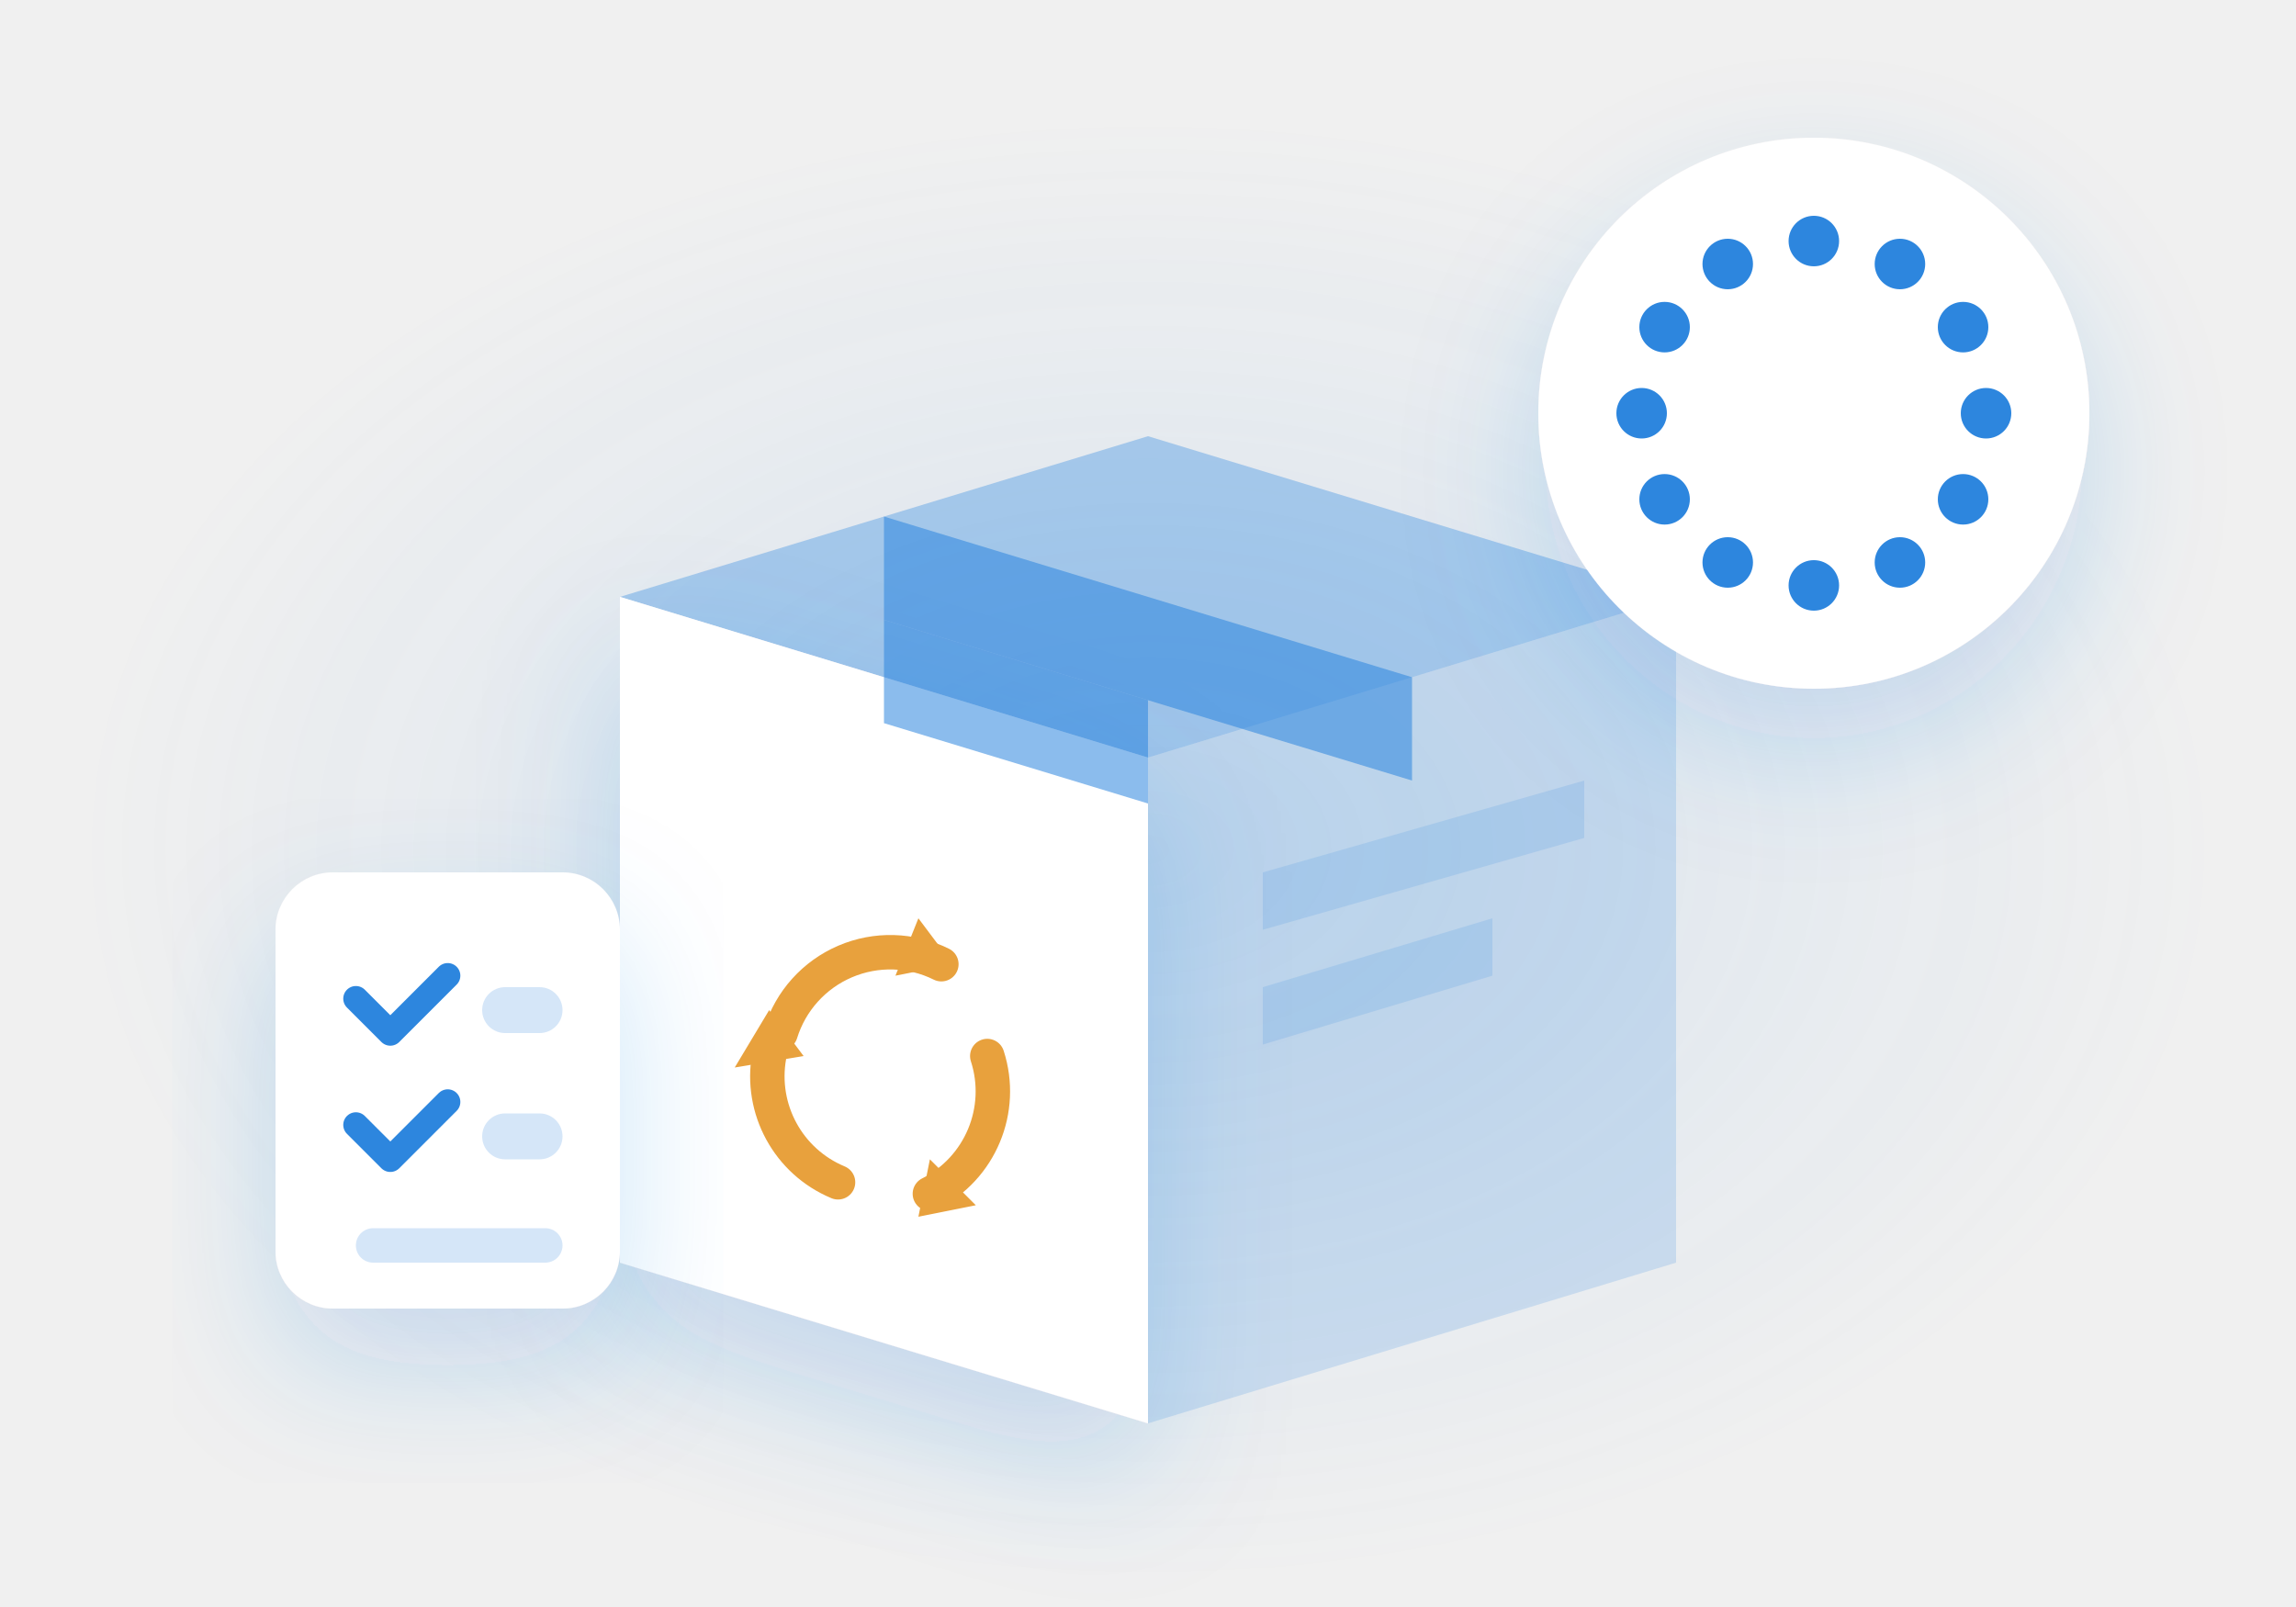
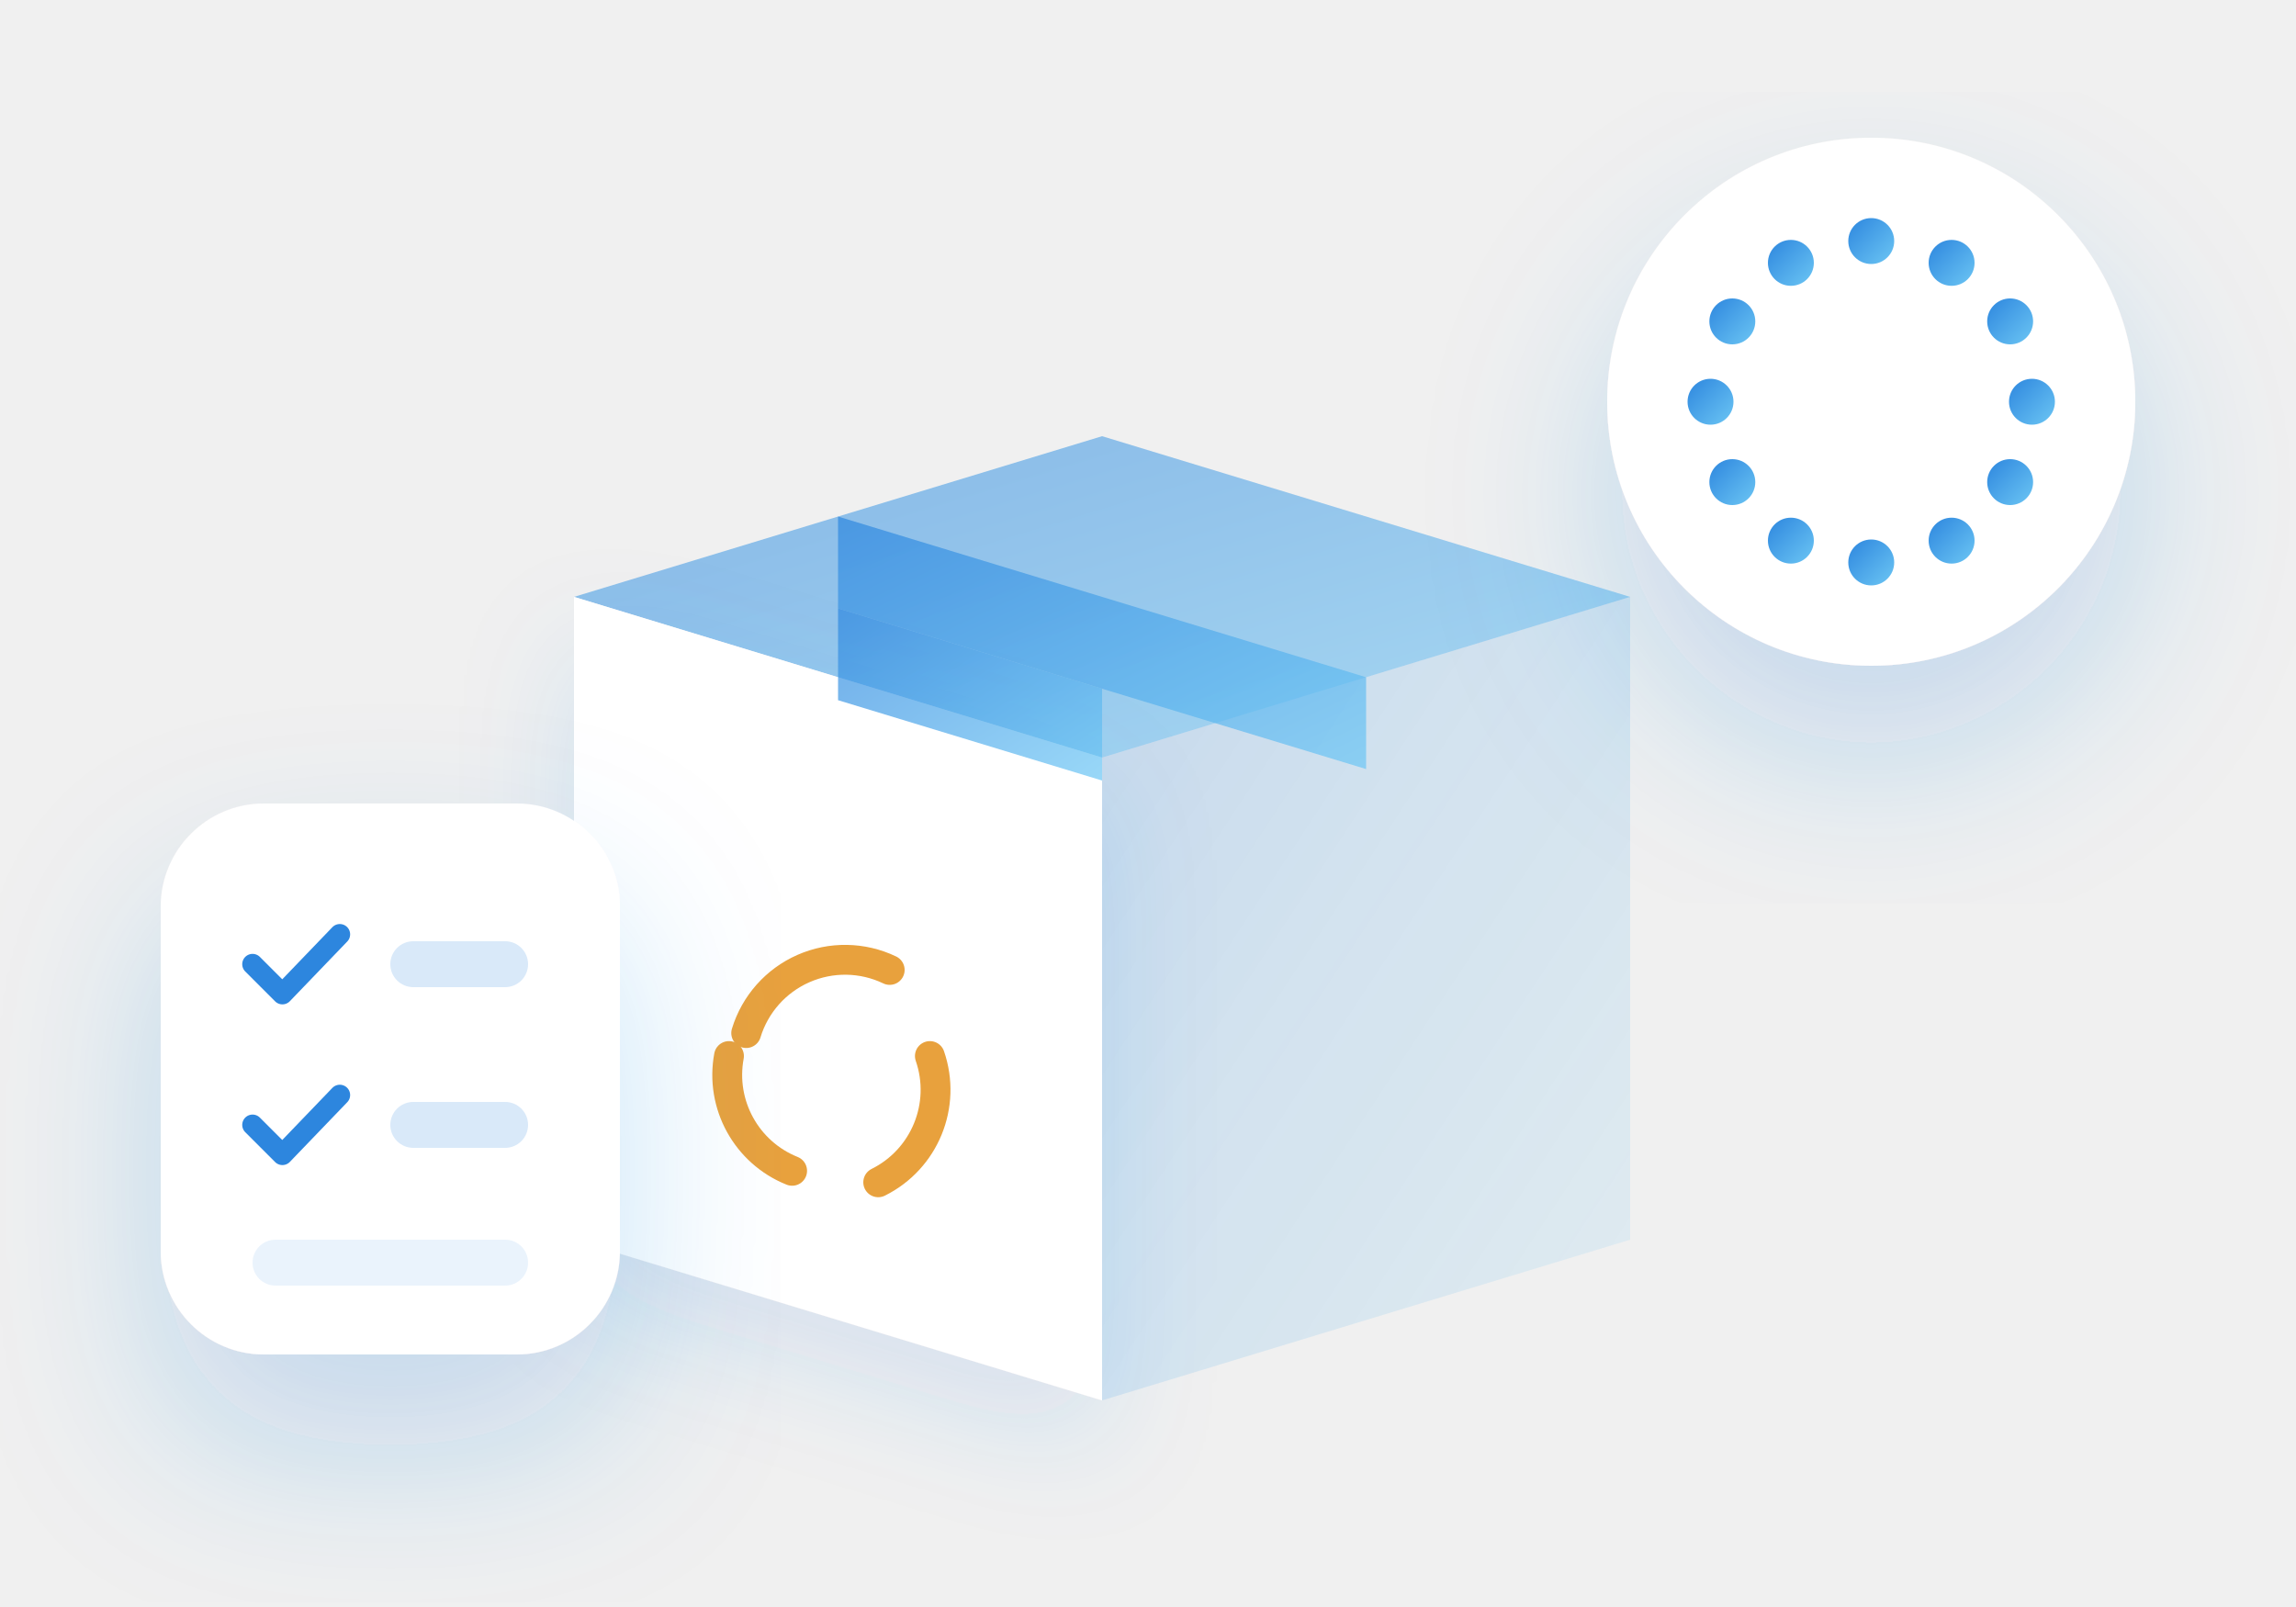
<svg xmlns="http://www.w3.org/2000/svg" viewBox="0 0 200 140" role="img" aria-label="EUの包装規則に対応する梱包箱のイラスト">
  <defs>
-     <radialGradient id="bg" cx=".5" cy=".5" r=".5">
-       <stop offset="0" stop-color="#2d86de" stop-opacity=".13" />
-       <stop offset="1" stop-color="#2d86de" stop-opacity="0" />
-     </radialGradient>
-     <filter id="sh" x="-30%" y="-30%" width="160%" height="170%">
-       <feDropShadow dx="0" dy="5" stdDeviation="6" flood-color="#2d86de" flood-opacity=".2" />
+     <linearGradient id="g" x1="0" y1="0" x2="1" y2="1">
+       <stop offset="0" stop-color="#2d86de" />
+       <stop offset="1" stop-color="#6cc6f4" />
+     </linearGradient>
+     <linearGradient id="gs" x1="0" y1="0" x2="1" y2="1">
+       <stop offset="0" stop-color="#2d86de" stop-opacity=".22" />
+       <stop offset="1" stop-color="#6cc6f4" stop-opacity=".12" />
+     </linearGradient>
+     <filter id="s1" x="-25%" y="-25%" width="150%" height="160%">
+       <feDropShadow dx="0" dy="4" stdDeviation="5" flood-color="#2d86de" flood-opacity=".14" />
+     </filter>
+     <filter id="s2" x="-35%" y="-35%" width="170%" height="180%">
+       <feDropShadow dx="0" dy="8" stdDeviation="8" flood-color="#2d86de" flood-opacity=".22" />
    </filter>
  </defs>
-   <ellipse cx="100" cy="74" rx="92" ry="64" fill="url(#bg)" />
-   <path d="M54 52 L100 38 L146 52 L100 66 Z" fill="#2d86de" fill-opacity=".35" />
-   <path d="M54 52 L100 66 V124 L54 110 Z" fill="#fff" filter="url(#sh)" />
-   <path d="M100 66 L146 52 V110 L100 124 Z" fill="#2d86de" fill-opacity=".18" />
-   <path d="M77 45 L123 59 V68 L77 54 Z" fill="#2d86de" fill-opacity=".55" />
-   <path d="M77 54 L100 61 V70 L77 63 Z" fill="#2d86de" fill-opacity=".55" />
-   <g transform="translate(77 92)">
-     <path d="M-9 -2 a10 10 0 0 1 14 -6" stroke="#e8a13d" stroke-width="3" fill="none" stroke-linecap="round" />
-     <path d="M3 -12 l3 4 -5 1" fill="#e8a13d" />
-     <path d="M9 0 a10 10 0 0 1 -5 12" stroke="#e8a13d" stroke-width="3" fill="none" stroke-linecap="round" />
-     <path d="M8 13 l-5 1 1-5" fill="#e8a13d" />
-     <path d="M-4 11 a10 10 0 0 1 -6 -11" stroke="#e8a13d" stroke-width="3" fill="none" stroke-linecap="round" />
-     <path d="M-13 1 l3 -5 3 4" fill="#e8a13d" />
+   <path d="M50 52 L96 38 L142 52 L96 66 Z" fill="url(#g)" fill-opacity=".55" />
+   <path d="M50 52 L96 66 V122 L50 108 Z" fill="#fff" filter="url(#s1)" />
+   <path d="M96 66 L142 52 V108 L96 122 Z" fill="url(#gs)" />
+   <path d="M73 45 L119 59 V67 L73 53 Z" fill="url(#g)" fill-opacity=".7" />
+   <path d="M73 53 L96 60 V68 L73 61 Z" fill="url(#g)" fill-opacity=".7" />
+   <g transform="translate(73 92)">
+     <path d="M-8 -2 a9 9 0 0 1 12.5-5.5" stroke="#e8a13d" stroke-width="2.6" fill="none" stroke-linecap="round" />
+     <path d="M8 0 a9 9 0 0 1 -4.5 11" stroke="#e8a13d" stroke-width="2.6" fill="none" stroke-linecap="round" />
+     <path d="M-4 10 a9 9 0 0 1 -5.5-10" stroke="#e8a13d" stroke-width="2.6" fill="none" stroke-linecap="round" />
  </g>
-   <g fill="#2d86de" fill-opacity=".16">
-     <path d="M110 76 l28 -8 v5 l-28 8z" />
-     <path d="M110 86 l20 -6 v5 l-20 6z" />
-   </g>
-   <circle cx="158" cy="36" r="24" fill="#fff" filter="url(#sh)" />
-   <circle cx="173.0" cy="36.0" r="2.2" fill="#2d86de" />
-   <circle cx="171.0" cy="43.5" r="2.2" fill="#2d86de" />
-   <circle cx="165.5" cy="49.0" r="2.2" fill="#2d86de" />
-   <circle cx="158.0" cy="51.0" r="2.2" fill="#2d86de" />
-   <circle cx="150.5" cy="49.0" r="2.2" fill="#2d86de" />
-   <circle cx="145.0" cy="43.5" r="2.2" fill="#2d86de" />
-   <circle cx="143.0" cy="36.0" r="2.2" fill="#2d86de" />
-   <circle cx="145.0" cy="28.5" r="2.2" fill="#2d86de" />
-   <circle cx="150.5" cy="23.0" r="2.2" fill="#2d86de" />
-   <circle cx="158.0" cy="21.0" r="2.2" fill="#2d86de" />
-   <circle cx="165.5" cy="23.0" r="2.2" fill="#2d86de" />
-   <circle cx="171.0" cy="28.5" r="2.2" fill="#2d86de" />
-   <g transform="translate(24 76)">
-     <rect x="0" y="0" width="30" height="38" rx="5" fill="#fff" filter="url(#sh)" />
-     <g stroke="#2d86de" stroke-width="2.2" fill="none" stroke-linecap="round" stroke-linejoin="round">
-       <path d="M7 11 l3 3 5-5" />
-       <path d="M7 22 l3 3 5-5" />
-     </g>
-     <g fill="#2d86de" fill-opacity=".2">
-       <rect x="18" y="10" width="7" height="4" rx="2" />
-       <rect x="18" y="21" width="7" height="4" rx="2" />
-       <rect x="7" y="31" width="18" height="3" rx="1.5" />
-     </g>
-   </g>
+   <rect x="140" y="12" width="46" height="46" rx="23" fill="#fff" filter="url(#s2)" />
+   <circle cx="177.0" cy="35.0" r="2" fill="url(#g)" />
+   <circle cx="175.1" cy="42.0" r="2" fill="url(#g)" />
+   <circle cx="170.0" cy="47.1" r="2" fill="url(#g)" />
+   <circle cx="163.0" cy="49.0" r="2" fill="url(#g)" />
+   <circle cx="156.0" cy="47.1" r="2" fill="url(#g)" />
+   <circle cx="150.9" cy="42.0" r="2" fill="url(#g)" />
+   <circle cx="149.0" cy="35.0" r="2" fill="url(#g)" />
+   <circle cx="150.9" cy="28.0" r="2" fill="url(#g)" />
+   <circle cx="156.0" cy="22.9" r="2" fill="url(#g)" />
+   <circle cx="163.0" cy="21.0" r="2" fill="url(#g)" />
+   <circle cx="170.0" cy="22.9" r="2" fill="url(#g)" />
+   <circle cx="175.1" cy="28.0" r="2" fill="url(#g)" />
+   <rect x="14" y="70" width="40" height="48" rx="9" fill="#fff" filter="url(#s2)" />
+   <path d="M22 84 l2.6 2.6 5-5.2" stroke="#2d86de" stroke-width="1.8" fill="none" stroke-linecap="round" stroke-linejoin="round" />
+   <rect x="34" y="82" width="12" height="4" rx="2.0" fill="#2d86de" fill-opacity="0.18" />
+   <path d="M22 98 l2.6 2.6 5-5.2" stroke="#2d86de" stroke-width="1.8" fill="none" stroke-linecap="round" stroke-linejoin="round" />
+   <rect x="34" y="96" width="12" height="4" rx="2.0" fill="#2d86de" fill-opacity="0.18" />
+   <rect x="22" y="108" width="24" height="4" rx="2.0" fill="#2d86de" fill-opacity="0.1" />
</svg>
